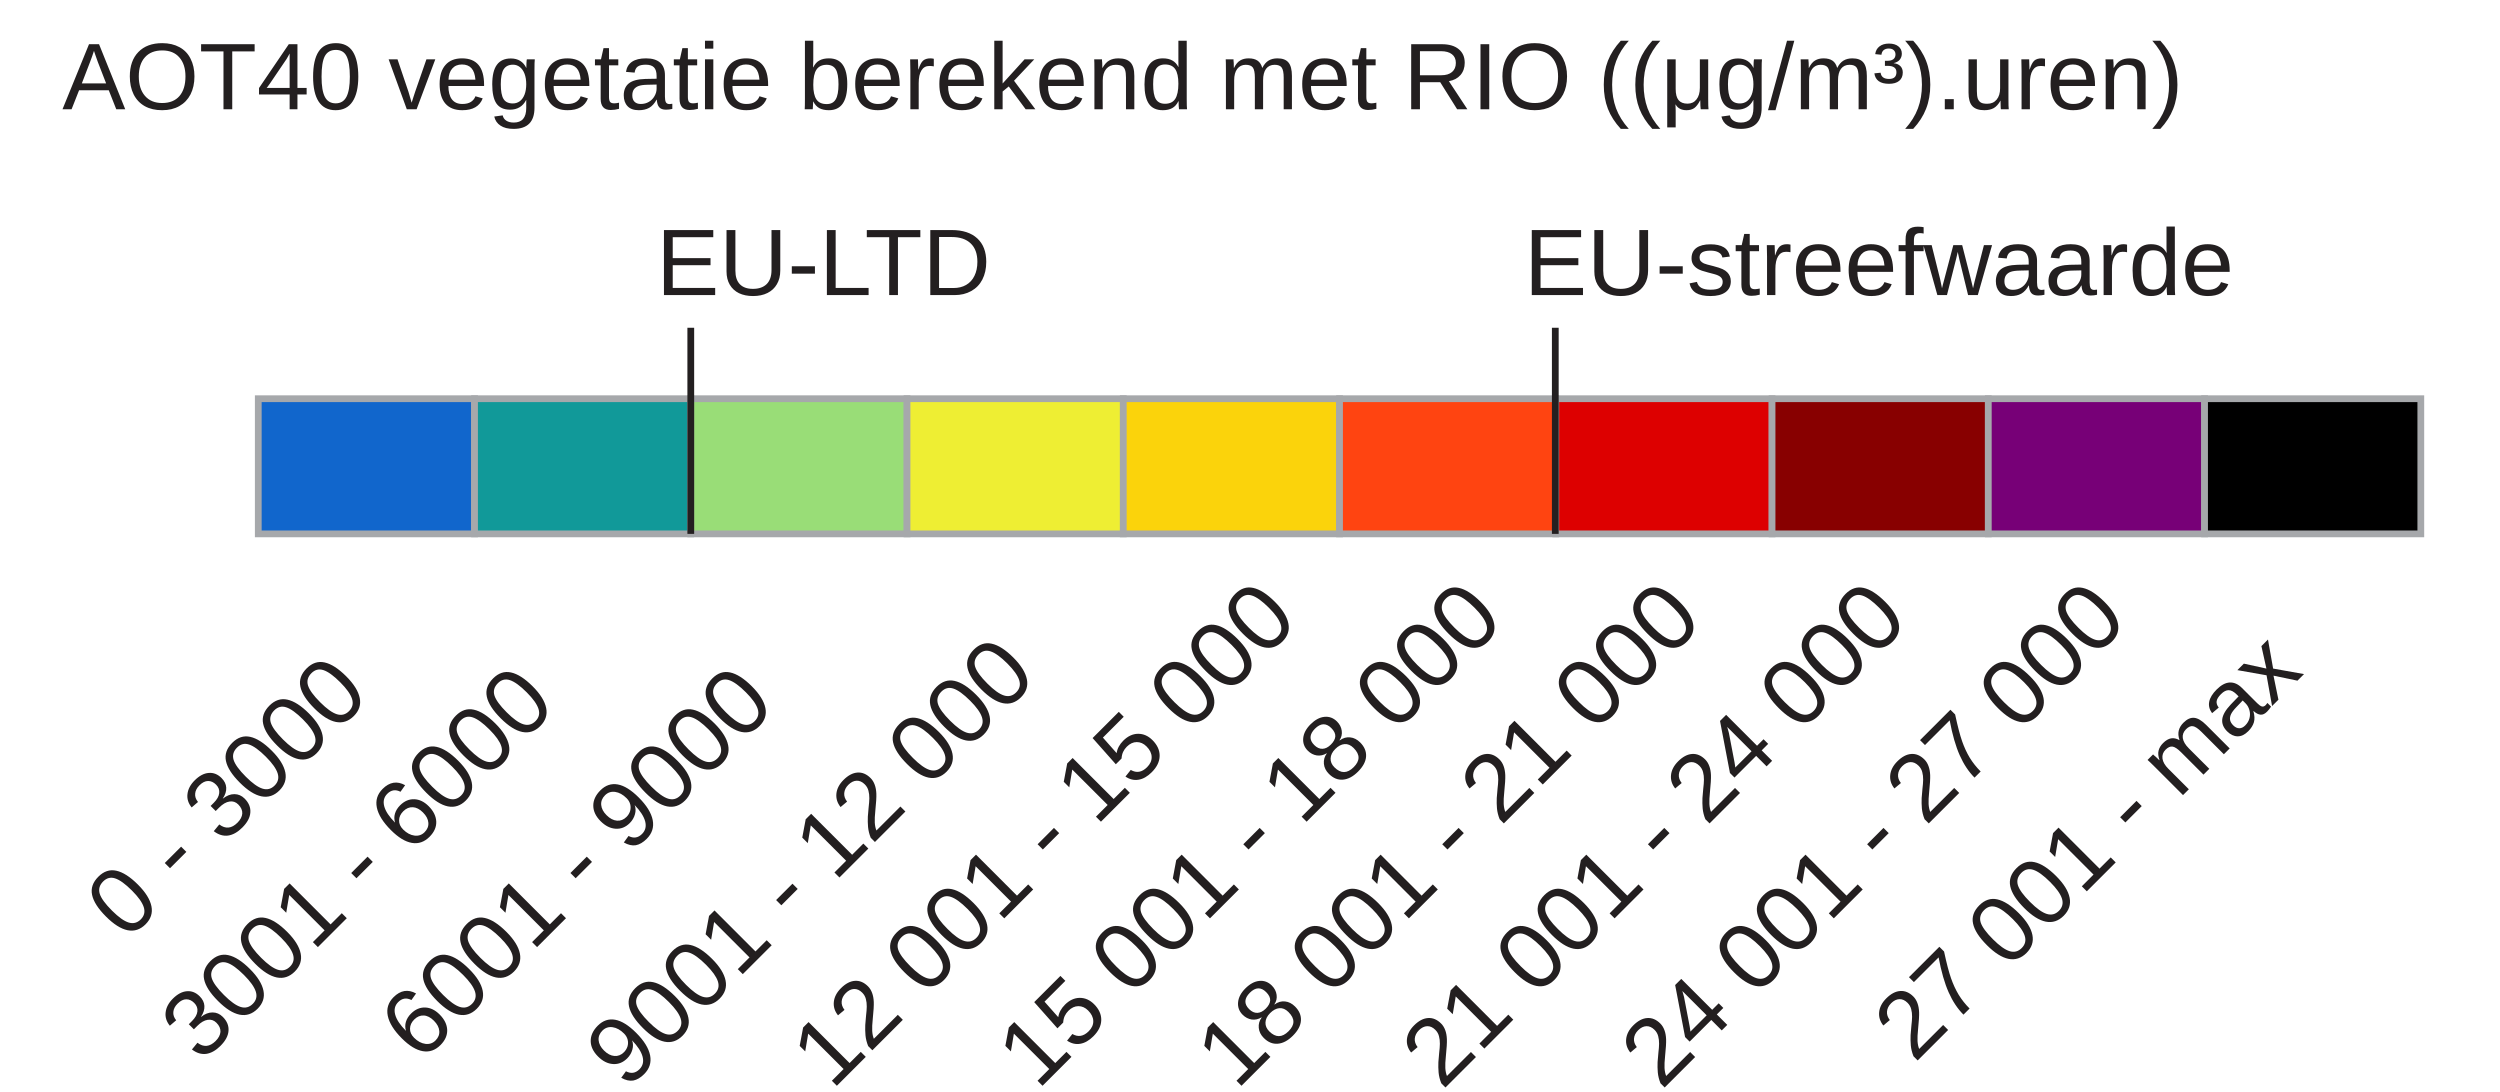
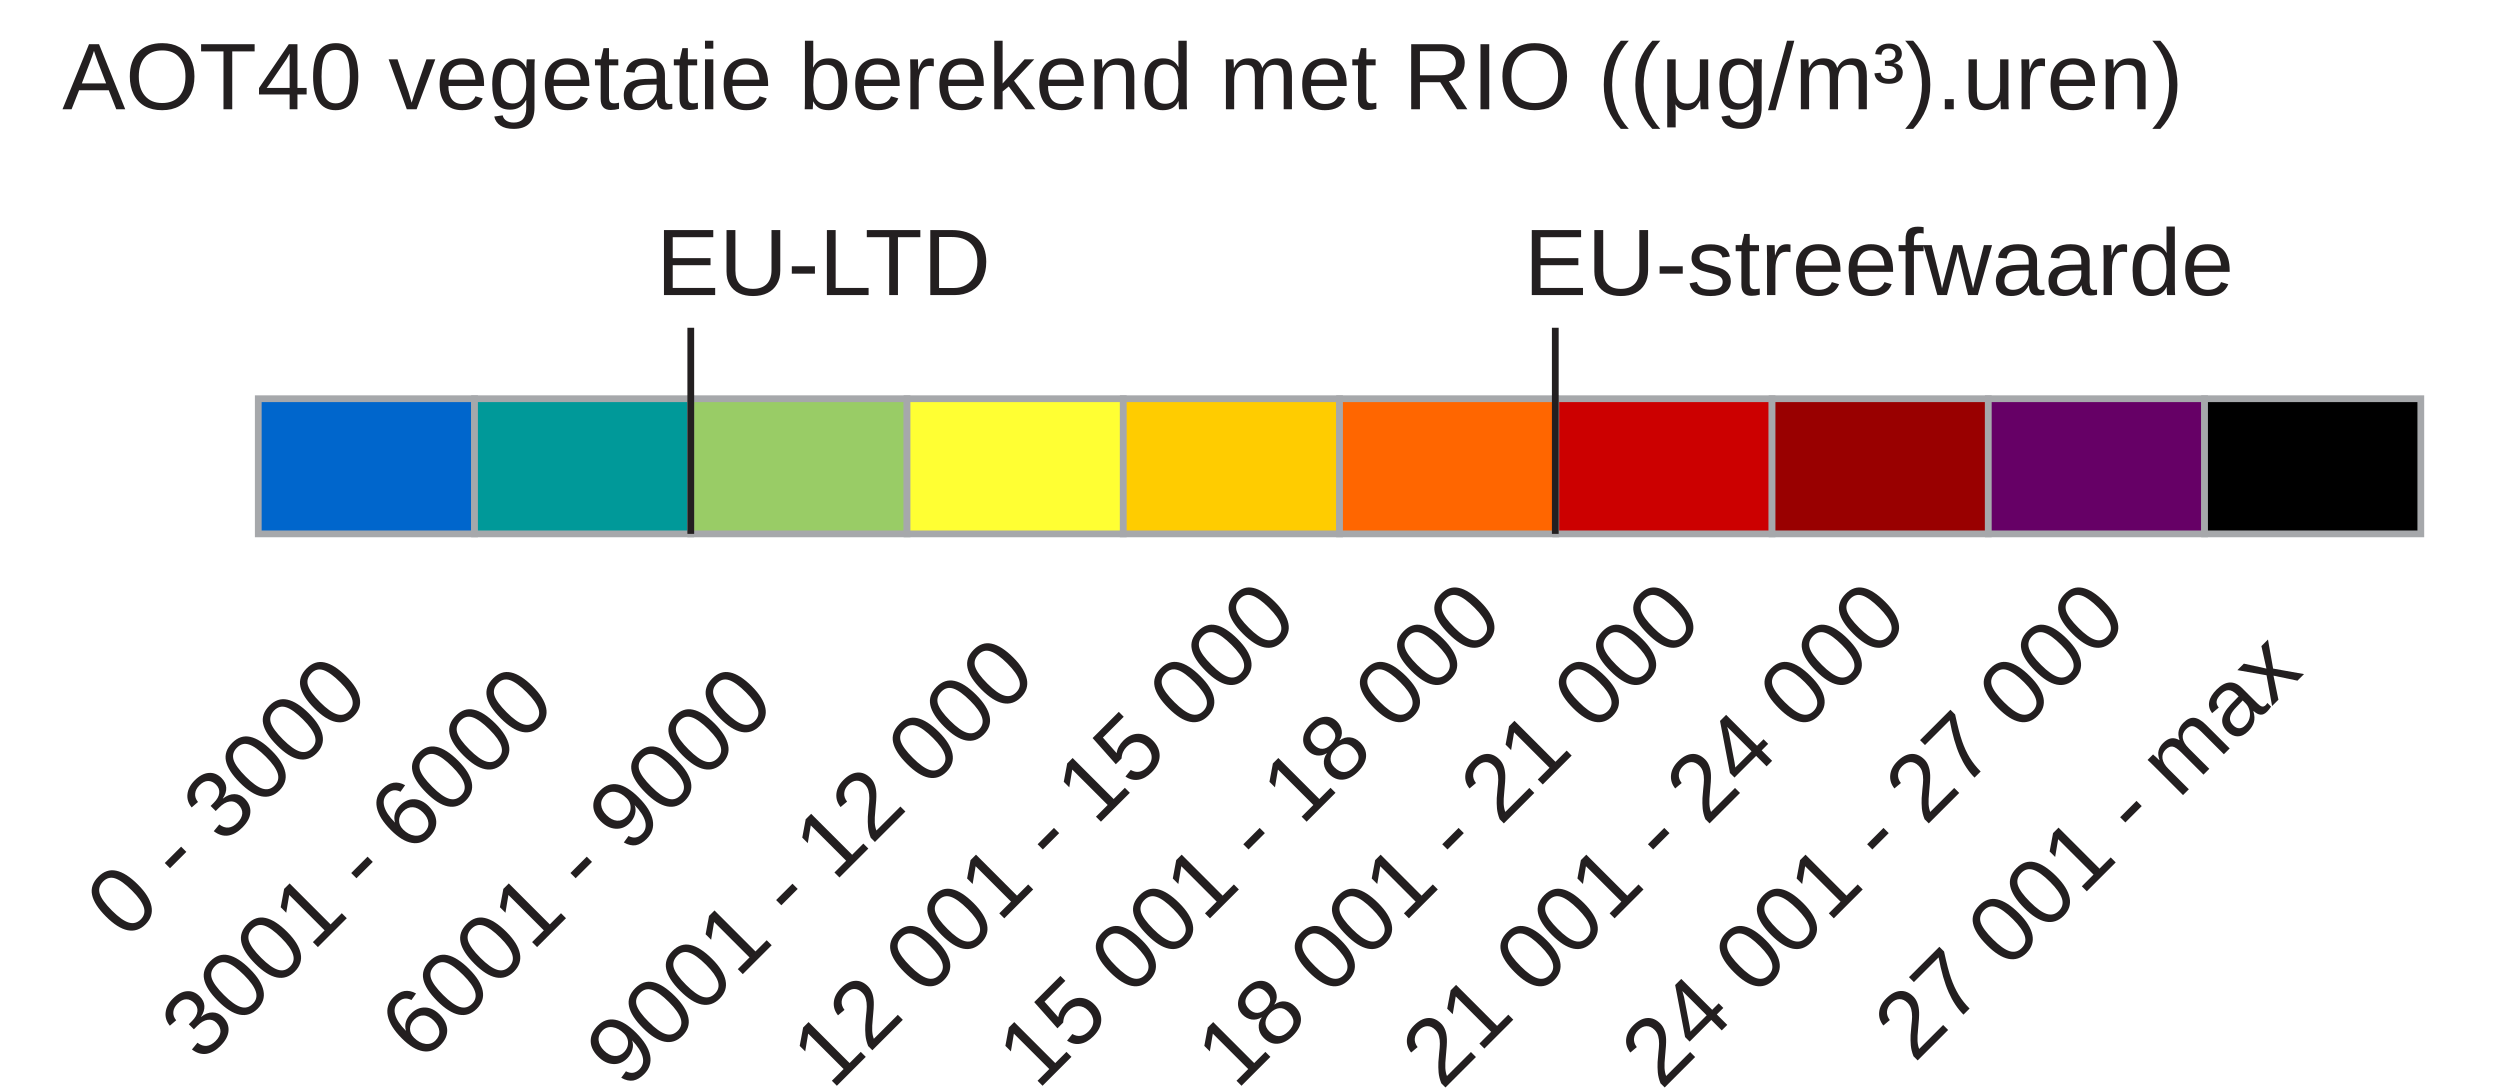
<svg xmlns="http://www.w3.org/2000/svg" version="1.1" id="Layer_1" x="0px" y="0px" width="366.5px" height="160px" viewBox="0 0 366.5 161.5" enable-background="new 0 0 366.5 155.5" xml:space="preserve">
-   <rect x="36.5" y="59" fill="#1166CC" stroke="#A6A8AB" stroke-miterlimit="10" width="32" height="20" />
-   <rect x="68.5" y="59" fill="#119999" stroke="#A6A8AB" stroke-miterlimit="10" width="32" height="20" />
-   <rect x="100.5" y="59" fill="#99DD77" stroke="#A6A8AB" stroke-miterlimit="10" width="32" height="20" />
-   <rect x="132.5" y="59" fill="#EEEE33" stroke="#A6A8AB" stroke-miterlimit="10" width="32" height="20" />
-   <rect x="164.5" y="59" fill="#FBD30B" stroke="#A6A8AB" stroke-miterlimit="10" width="32" height="20" />
-   <rect x="196.5" y="59" fill="#FF4411" stroke="#A6A8AB" stroke-miterlimit="10" width="32" height="20" />
-   <rect x="228.5" y="59" fill="#DD0000" stroke="#A6A8AB" stroke-miterlimit="10" width="32" height="20" />
-   <rect x="260.5" y="59" fill="#880000" stroke="#A6A8AB" stroke-miterlimit="10" width="32" height="20" />
-   <rect x="292.5" y="59" fill="#770077" stroke="#A6A8AB" stroke-miterlimit="10" width="32" height="20" />
+   <rect x="36.5" y="59" fill="#0066CC" stroke="#A6A8AB" stroke-miterlimit="10" width="32" height="20" />
+   <rect x="68.5" y="59" fill="#009999" stroke="#A6A8AB" stroke-miterlimit="10" width="32" height="20" />
+   <rect x="100.5" y="59" fill="#99CC66" stroke="#A6A8AB" stroke-miterlimit="10" width="32" height="20" />
+   <rect x="132.5" y="59" fill="#FFFF33" stroke="#A6A8AB" stroke-miterlimit="10" width="32" height="20" />
+   <rect x="164.5" y="59" fill="#FFCC00" stroke="#A6A8AB" stroke-miterlimit="10" width="32" height="20" />
+   <rect x="196.5" y="59" fill="#FF6600" stroke="#A6A8AB" stroke-miterlimit="10" width="32" height="20" />
+   <rect x="228.5" y="59" fill="#CC0000" stroke="#A6A8AB" stroke-miterlimit="10" width="32" height="20" />
+   <rect x="260.5" y="59" fill="#990000" stroke="#A6A8AB" stroke-miterlimit="10" width="32" height="20" />
+   <rect x="292.5" y="59" fill="#660066" stroke="#A6A8AB" stroke-miterlimit="10" width="32" height="20" />
  <rect x="324.5" y="59" fill="#000000" stroke="#A6A8AB" stroke-miterlimit="10" width="32" height="20" />
  <text transform="matrix(1 0 0 1 7.5 16.1665)" fill="#231F20" font-family="Arial" font-size="14">AOT40 vegetatie berekend met RIO ((μg/m³).uren)</text>
  <line fill="none" stroke="#231F20" stroke-miterlimit="10" x1="100.5" y1="48.5" x2="100.5" y2="79" />
  <text transform="matrix(1 0 0 1 95.375 43.6665)" fill="#231F20" font-family="Arial" font-size="14">EU-LTD</text>
  <line fill="none" stroke="#231F20" stroke-miterlimit="10" x1="228.425" y1="48.5" x2="228.425" y2="79" />
  <text transform="matrix(1 0 0 1 223.79 43.6665)" fill="#231F20" font-family="Arial" font-size="14">EU-streefwaarde</text>
  <text transform="matrix(0.7071 -0.7071 0.7071 0.7071 16.9805 139.416)" fill="#231F20" font-family="Arial" font-size="14">0 - 3000</text>
  <text transform="matrix(0.7071 -0.7071 0.7071 0.7071 28.0527 157.416)" fill="#231F20" font-family="Arial" font-size="14">3001 - 6000</text>
  <text transform="matrix(0.7071 -0.7071 0.7071 0.7071 60.4902 157.416)" fill="#231F20" font-family="Arial" font-size="14">6001 - 9000</text>
  <text transform="matrix(0.7071 -0.7071 0.7071 0.7071 90.9277 161.416)" fill="#231F20" font-family="Arial" font-size="14">9001 - 12 000</text>
  <text transform="matrix(0.7071 -0.7071 0.7071 0.7071 121.3662 161.416)" fill="#231F20" font-family="Arial" font-size="14">12 001 - 15 000</text>
  <text transform="matrix(0.7071 -0.7071 0.7071 0.7071 151.8027 161.416)" fill="#231F20" font-family="Arial" font-size="14">15 001 - 18 000</text>
  <text transform="matrix(0.7071 -0.7071 0.7071 0.7071 181.2402 161.416)" fill="#231F20" font-family="Arial" font-size="14">18 001 - 21 000</text>
  <text transform="matrix(0.7071 -0.7071 0.7071 0.7071 211.6777 161.416)" fill="#231F20" font-family="Arial" font-size="14">21 001 - 24 000</text>
  <text transform="matrix(0.7071 -0.7071 0.7071 0.7071 244.1152 161.416)" fill="#231F20" font-family="Arial" font-size="14">24 001 - 27 000</text>
  <text transform="matrix(0.7071 -0.7071 0.7071 0.7071 281.5527 157.416)" fill="#231F20" font-family="Arial" font-size="14">27 001 - max</text>
</svg>
